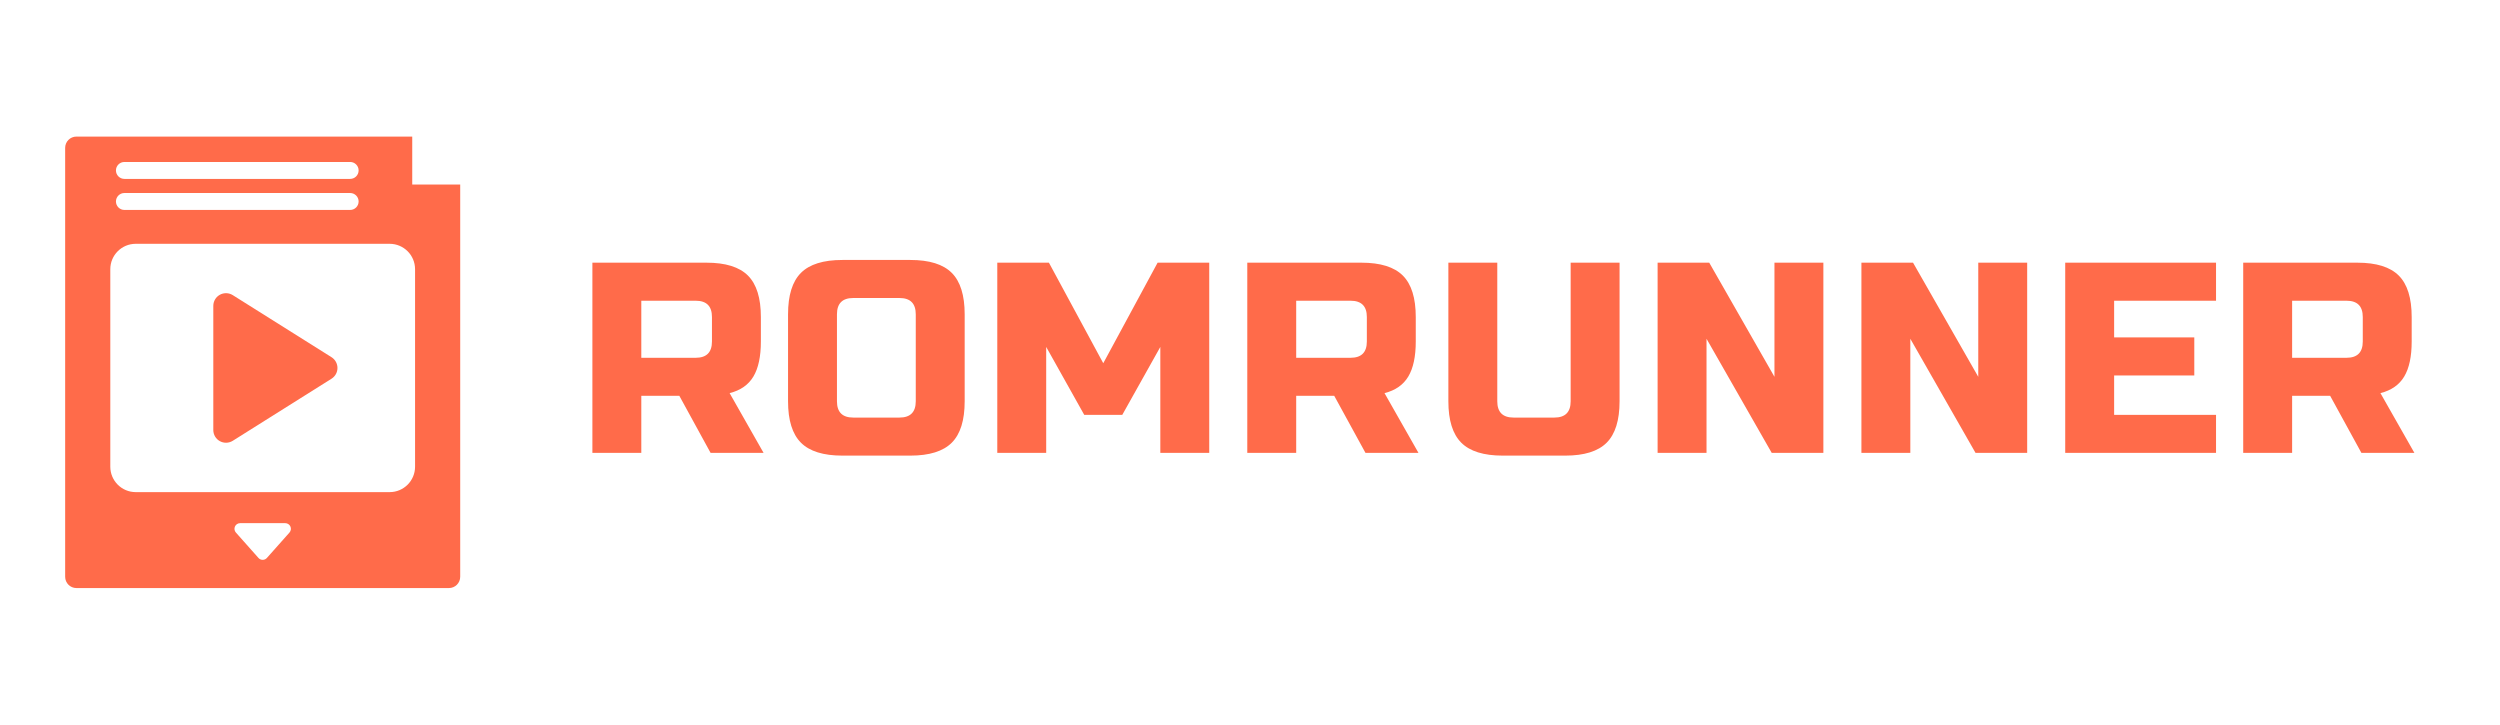
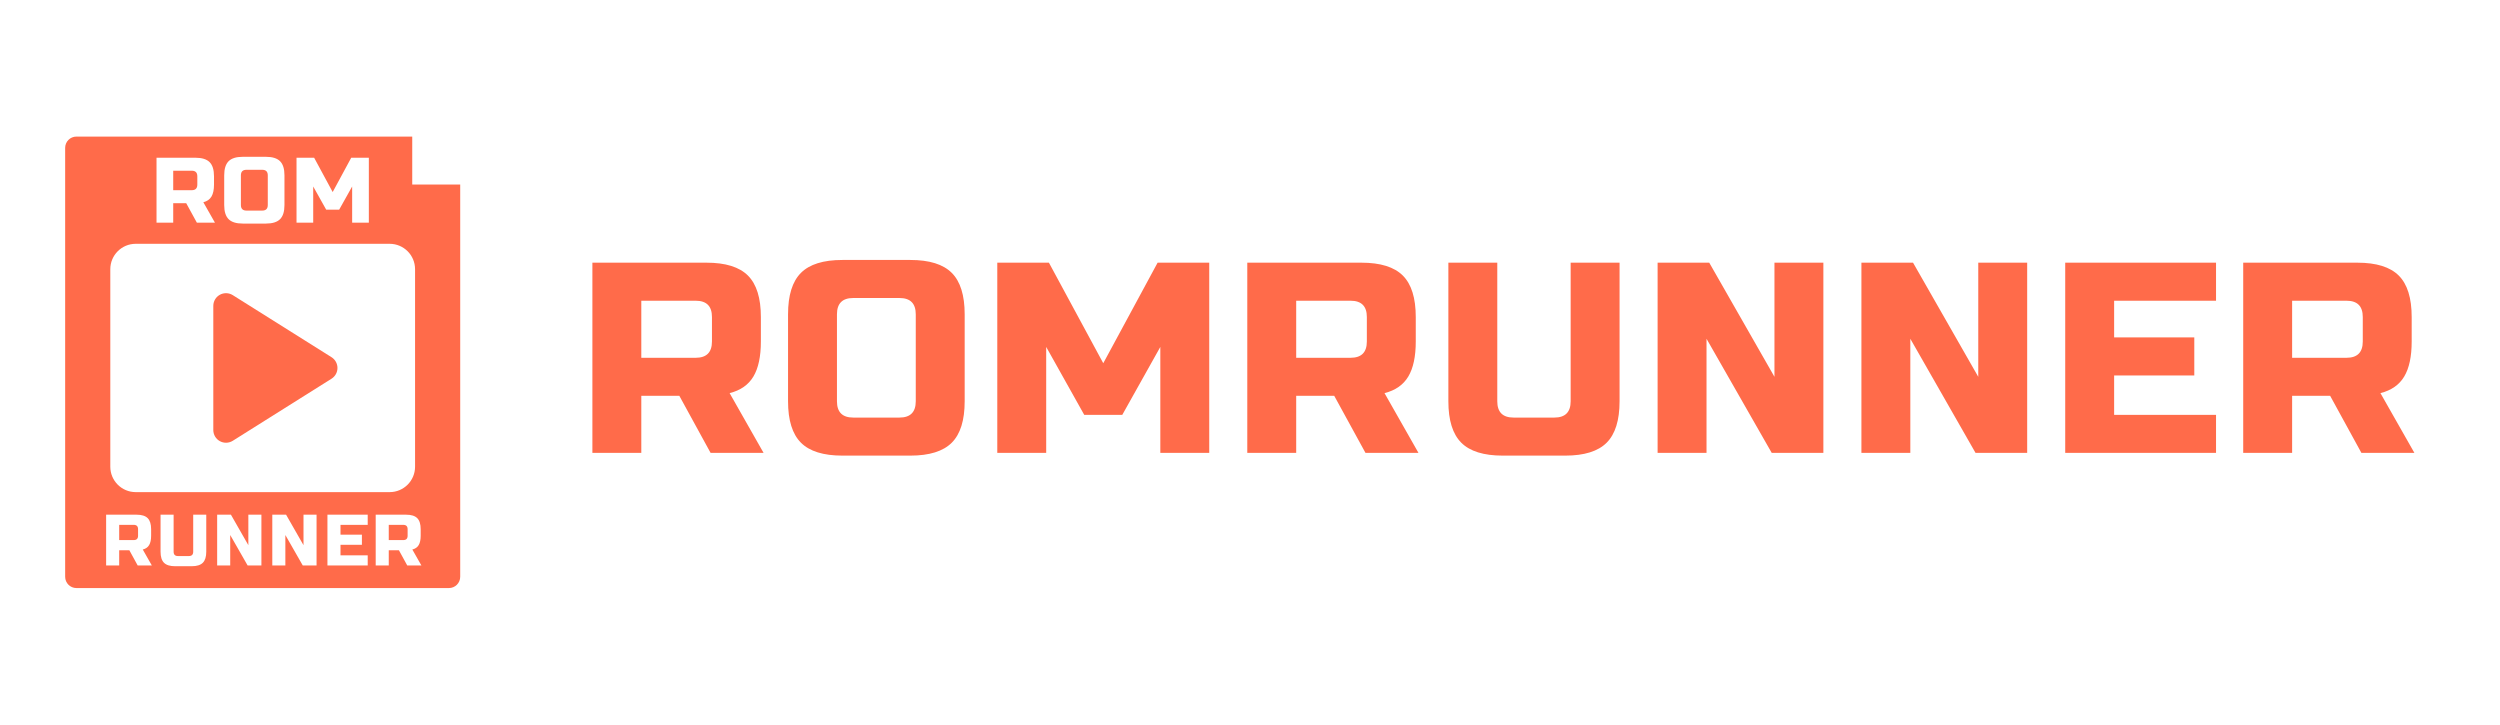
<svg xmlns="http://www.w3.org/2000/svg" viewBox="0 0 1380 400">
  <svg x="0" y="55" width="290" height="290" viewBox="0 0 512 512">
    <g fill="#FF6B4A">
-       <path fill-rule="evenodd" d="M63.50,47.00C63.50,40.92 68.42,36.00 74.50,36.00L401.75,36.00L401.75,82.75L448.50,82.75L448.50,465.00C448.50,471.08 443.58,476.00 437.50,476.00L74.50,476.00C68.42,476.00 63.50,471.08 63.50,465.00ZM341.25,60.75C345.81,60.75 349.50,64.44 349.50,69.00L349.50,69.00C349.50,73.56 345.81,77.25 341.25,77.25L121.25,77.25C116.69,77.25 113.00,73.56 113.00,69.00L113.00,69.00C113.00,64.44 116.69,60.75 121.25,60.75ZM341.25,91.00C345.81,91.00 349.50,94.69 349.50,99.25L349.50,99.25C349.50,103.81 345.81,107.50 341.25,107.50L121.25,107.50C116.69,107.50 113.00,103.81 113.00,99.25L113.00,99.25C113.00,94.69 116.69,91.00 121.25,91.00ZM379.75,140.50C393.42,140.50 404.50,151.58 404.50,165.25L404.50,357.75C404.50,371.42 393.42,382.50 379.75,382.50L132.25,382.50C118.58,382.50 107.50,371.42 107.50,357.75L107.50,165.25C107.50,151.58 118.58,140.50 132.25,140.50ZM207.88,201.00C207.88,196.50 210.32,192.35 214.26,190.17C218.21,187.99 223.02,188.13 226.84,190.52L323.09,251.02C326.69,253.29 328.88,257.24 328.88,261.50C328.88,265.76 326.69,269.71 323.09,271.98L226.84,332.48C223.02,334.87 218.21,335.01 214.26,332.83C210.32,330.65 207.88,326.50 207.88,322.00ZM229.89,421.90C228.45,420.29 228.10,417.97 228.98,416.00C229.87,414.02 231.83,412.75 234.00,412.75L278.00,412.75C280.17,412.75 282.13,414.02 283.02,416.00C283.90,417.97 283.55,420.29 282.11,421.90L260.11,446.65C259.07,447.83 257.57,448.50 256.00,448.50C254.43,448.50 252.93,447.83 251.89,446.65Z" />
+       <path fill-rule="evenodd" d="M63.50,47.00C63.50,40.92 68.42,36.00 74.50,36.00L401.75,36.00L401.75,82.75L448.50,82.75L448.50,465.00C448.50,471.08 443.58,476.00 437.50,476.00L74.50,476.00C68.42,476.00 63.50,471.08 63.50,465.00ZM152.54,56.62L190.49,56.62Q199.98,56.62 204.27,60.92Q208.56,65.21 208.56,74.70L208.56,82.83Q208.56,90.33 206.08,94.48Q203.59,98.64 198.17,100.00L209.47,119.88L191.85,119.88L181.46,100.90L168.81,100.90L168.81,119.88L152.54,119.88ZM192.30,74.70Q192.30,69.27 186.88,69.27L168.81,69.27L168.81,88.25L186.88,88.25Q192.30,88.25 192.30,82.83ZM260.97,73.79Q260.97,68.37 255.55,68.37L240.19,68.37Q234.77,68.37 234.77,73.79L234.77,102.71Q234.77,108.13 240.19,108.13L255.55,108.13Q260.97,108.13 260.97,102.71ZM277.23,102.71Q277.23,112.19 272.94,116.49Q268.65,120.78 259.16,120.78L236.57,120.78Q227.09,120.78 222.79,116.49Q218.50,112.19 218.50,102.71L218.50,73.79Q218.50,64.31 222.79,60.01Q227.09,55.72 236.57,55.72L259.16,55.72Q268.65,55.72 272.94,60.01Q277.23,64.31 277.23,73.79ZM343.19,84.64L330.54,107.23L317.89,107.23L305.24,84.64L305.24,119.88L288.98,119.88L288.98,56.62L306.15,56.62L324.22,90.06L342.29,56.62L359.46,56.62L359.46,119.88L343.19,119.88ZM103.43,404.50L133.13,404.50Q140.56,404.50 143.92,407.86Q147.28,411.22 147.28,418.64L147.28,425.01Q147.28,430.88 145.33,434.13Q143.39,437.38 139.14,438.44L147.98,454.00L134.19,454.00L126.06,439.15L116.16,439.15L116.16,454.00L103.43,454.00ZM134.55,418.64Q134.55,414.40 130.31,414.40L116.16,414.40L116.16,429.25L130.31,429.25Q134.55,429.25 134.55,425.01ZM188.29,404.50L201.02,404.50L201.02,440.56Q201.02,447.99 197.66,451.35Q194.30,454.71 186.88,454.71L170.61,454.71Q163.19,454.71 159.83,451.35Q156.47,447.99 156.47,440.56L156.47,404.50L169.20,404.50L169.20,440.56Q169.20,444.81 173.44,444.81L184.05,444.81Q188.29,444.81 188.29,440.56ZM254.76,454.00L241.33,454.00L224.36,424.30L224.36,454.00L211.63,454.00L211.63,404.50L225.06,404.50L242.03,434.20L242.03,404.50L254.76,404.50ZM308.51,454.00L295.07,454.00L278.10,424.30L278.10,454.00L265.37,454.00L265.37,404.50L278.81,404.50L295.78,434.20L295.78,404.50L308.51,404.50ZM358.36,454.00L319.11,454.00L319.11,404.50L358.36,404.50L358.36,414.40L331.84,414.40L331.84,423.95L352.70,423.95L352.70,433.85L331.84,433.85L331.84,444.10L358.36,444.10ZM366.14,404.50L395.84,404.50Q403.26,404.50 406.62,407.86Q409.98,411.22 409.98,418.64L409.98,425.01Q409.98,430.88 408.04,434.13Q406.09,437.38 401.85,438.44L410.69,454.00L396.90,454.00L388.77,439.15L378.87,439.15L378.87,454.00L366.14,454.00ZM397.25,418.64Q397.25,414.40 393.01,414.40L378.87,414.40L378.87,429.25L393.01,429.25Q397.25,429.25 397.25,425.01ZM379.75,140.50C393.42,140.50 404.50,151.58 404.50,165.25L404.50,357.75C404.50,371.42 393.42,382.50 379.75,382.50L132.25,382.50C118.58,382.50 107.50,371.42 107.50,357.75L107.50,165.25C107.50,151.58 118.58,140.50 132.25,140.50ZM207.88,201.00C207.88,196.50 210.32,192.35 214.26,190.17C218.21,187.99 223.02,188.13 226.84,190.52L323.09,251.02C326.69,253.29 328.88,257.24 328.88,261.50C328.88,265.76 326.69,269.71 323.09,271.98L226.84,332.48C223.02,334.87 218.21,335.01 214.26,332.83C210.32,330.65 207.88,326.50 207.88,322.00Z" />
    </g>
  </svg>
  <path d="M327.0 145.0H390.0Q405.75 145.0 412.875 152.125Q420.0 159.25 420.0 175.0V188.5Q420.0 200.95 415.875 207.85Q411.75 214.75 402.75 217.0L421.5 250.0H392.25L375.0 218.5H354.0V250.0H327.0ZM393.0 175.0Q393.0 166.0 384.0 166.0H354.0V197.5H384.0Q393.0 197.5 393.0 188.5ZM505.5 173.5Q505.5 164.5 496.5 164.5H471.0Q462.0 164.5 462.0 173.5V221.5Q462.0 230.5 471.0 230.5H496.5Q505.5 230.5 505.5 221.5ZM532.5 221.5Q532.5 237.25 525.375 244.375Q518.25 251.5 502.5 251.5H465.0Q449.25 251.5 442.125 244.375Q435.0 237.25 435.0 221.5V173.5Q435.0 157.75 442.125 150.625Q449.25 143.5 465.0 143.5H502.5Q518.25 143.5 525.375 150.625Q532.5 157.75 532.5 173.5ZM640.5 191.5 619.5 229.0H598.5L577.5 191.5V250.0H550.5V145.0H579.0L609.0 200.5L639.0 145.0H667.5V250.0H640.5ZM688.5 145.0H751.5Q767.25 145.0 774.375 152.125Q781.5 159.25 781.5 175.0V188.5Q781.5 200.95 777.375 207.85Q773.25 214.75 764.25 217.0L783.0 250.0H753.75L736.5 218.5H715.5V250.0H688.5ZM754.5 175.0Q754.5 166.0 745.5 166.0H715.5V197.5H745.5Q754.5 197.5 754.5 188.5ZM867.0 145.0H894.0V221.5Q894.0 237.25 886.875 244.375Q879.75 251.5 864.0 251.5H829.5Q813.75 251.5 806.625 244.375Q799.5 237.25 799.5 221.5V145.0H826.5V221.5Q826.5 230.5 835.5 230.5H858.0Q867.0 230.5 867.0 221.5ZM1006.5 250.0H978.0L942.0 187.0V250.0H915.0V145.0H943.5L979.5 208.0V145.0H1006.5ZM1119.0 250.0H1090.5L1054.5 187.0V250.0H1027.5V145.0H1056.0L1092.0 208.0V145.0H1119.0ZM1223.25 250.0H1140.0V145.0H1223.25V166.0H1167.0V186.25H1211.25V207.25H1167.0V229.0H1223.25ZM1238.25 145.0H1301.25Q1317.0 145.0 1324.125 152.125Q1331.25 159.25 1331.25 175.0V188.5Q1331.25 200.95 1327.125 207.85Q1323.0 214.75 1314.0 217.0L1332.75 250.0H1303.5L1286.25 218.5H1265.25V250.0H1238.25ZM1304.25 175.0Q1304.25 166.0 1295.25 166.0H1265.25V197.5H1295.25Q1304.25 197.5 1304.25 188.5Z" fill="#FF6B4A" />
</svg>
